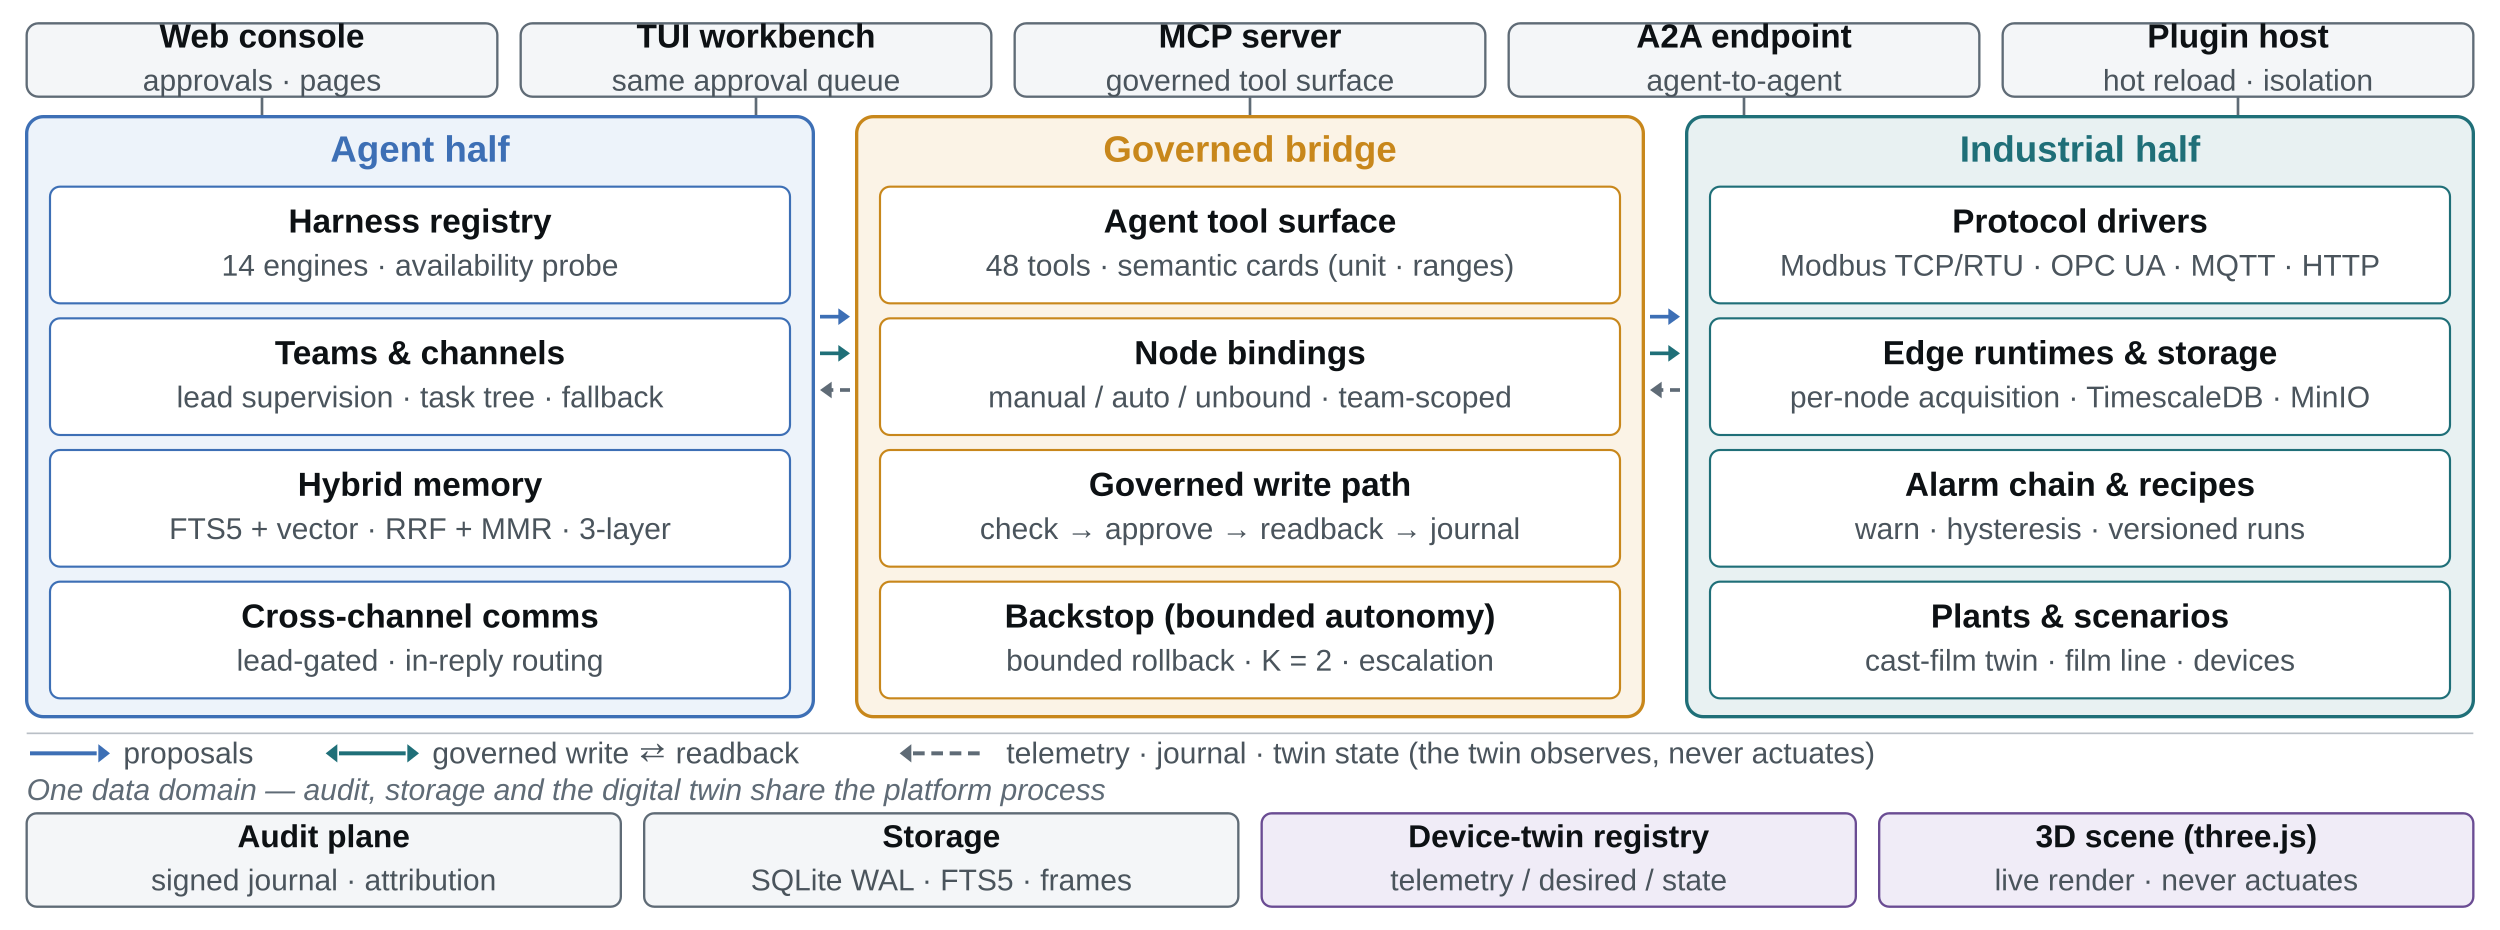
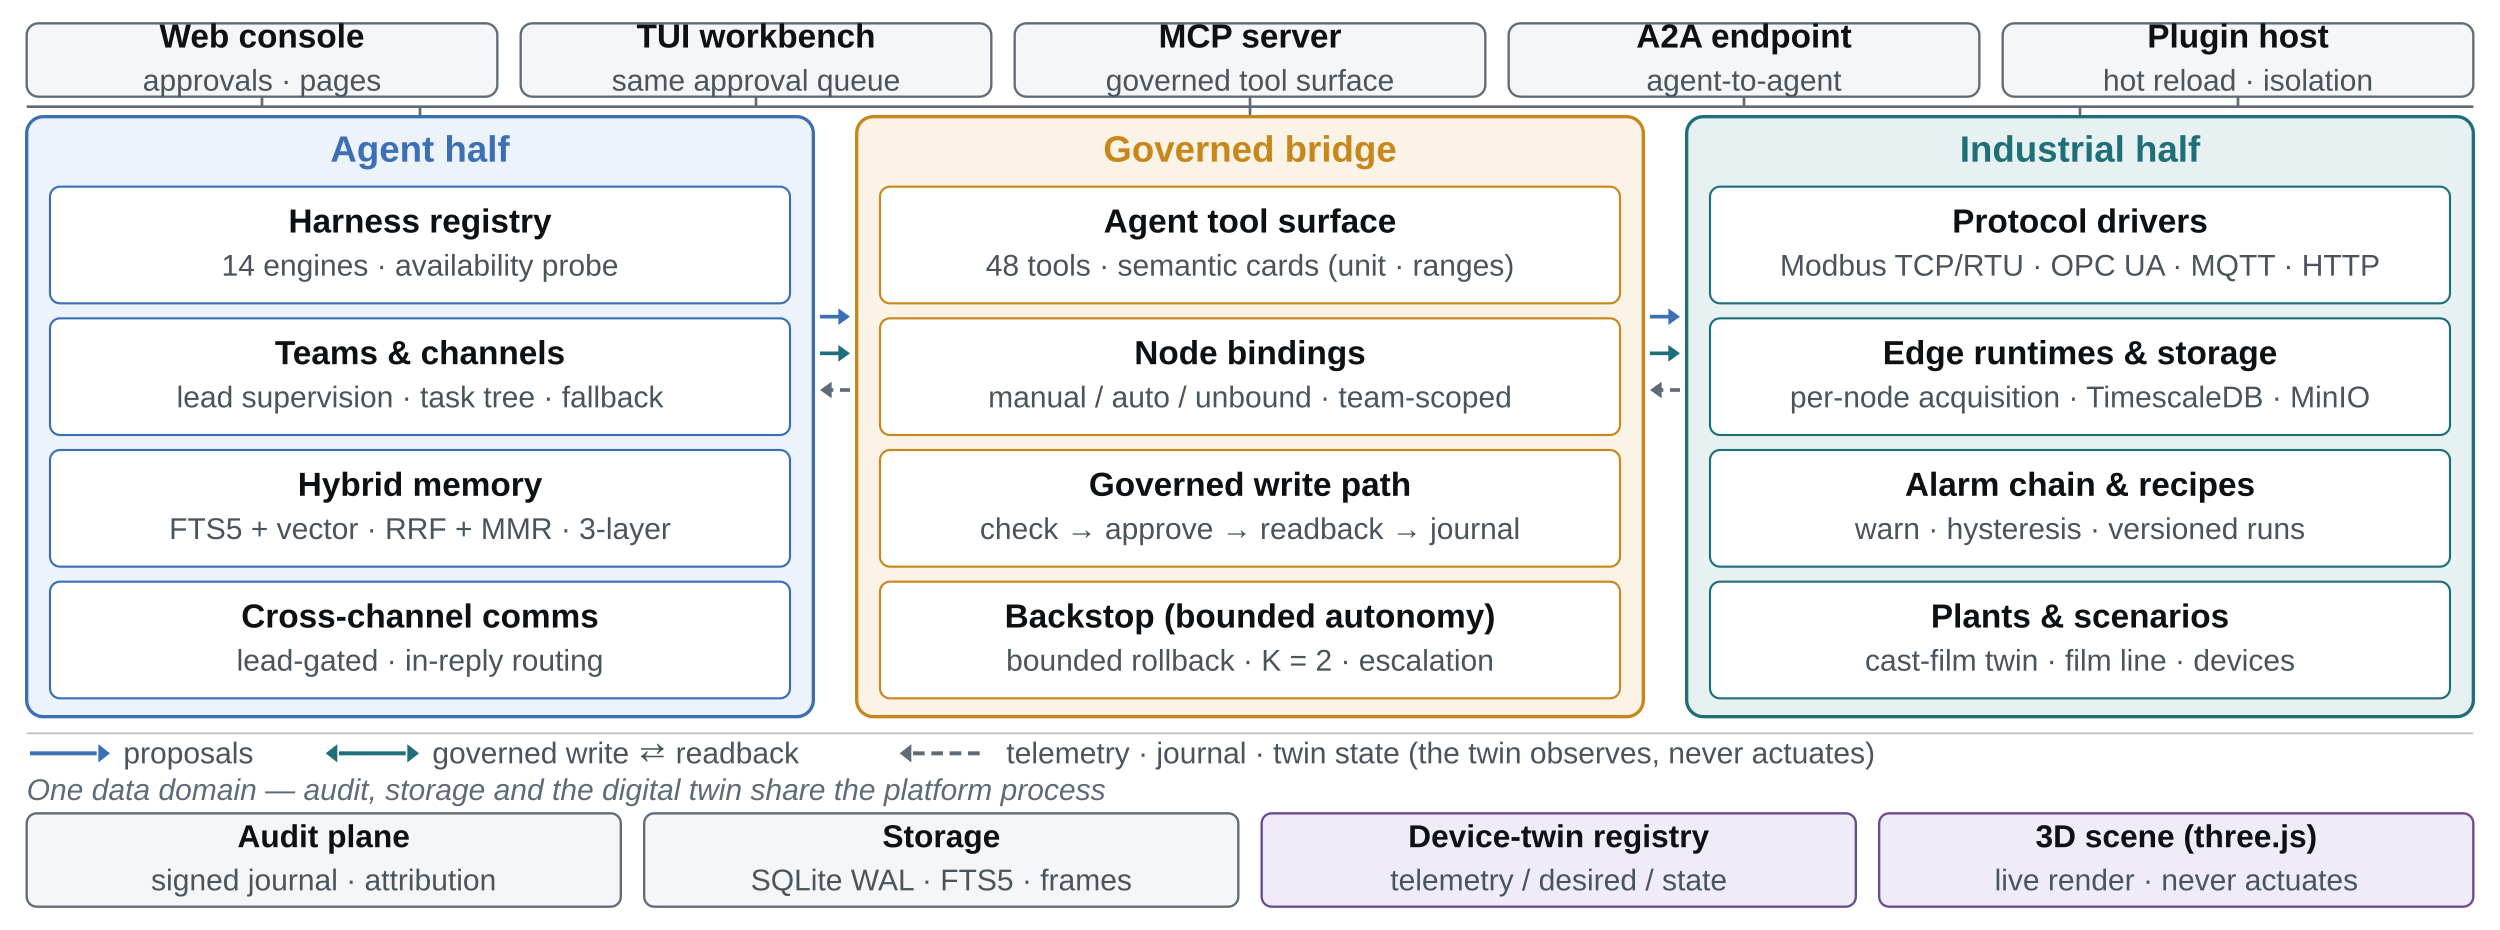
<svg xmlns="http://www.w3.org/2000/svg" width="1500" height="558" viewBox="0 0 1500 558">
  <rect width="100%" height="100%" fill="#ffffff" />
  <style>text{font-family:Arial,Helvetica,sans-serif}</style>
  <rect x="16.0" y="14.0" width="282.4" height="44.0" rx="7" fill="#F4F6F8" stroke="#5F6B76" stroke-width="1.4" />
  <text x="157.2" y="28.5" text-anchor="middle" font-size="20" font-weight="bold" fill="#0D1114">Web console</text>
  <text x="157.2" y="54.4" text-anchor="middle" font-size="18" fill="#4A545C">approvals · pages</text>
-   <line x1="157.2" y1="58.0" x2="157.2" y2="70" stroke="#5F6B76" stroke-width="1.6" />
+   <line x1="157.2" y1="58.0" x2="157.2" y2="64" stroke="#5F6B76" stroke-width="1.6" />
  <rect x="312.4" y="14.0" width="282.4" height="44.0" rx="7" fill="#F4F6F8" stroke="#5F6B76" stroke-width="1.4" />
  <text x="453.6" y="28.5" text-anchor="middle" font-size="20" font-weight="bold" fill="#0D1114">TUI workbench</text>
  <text x="453.6" y="54.4" text-anchor="middle" font-size="18" fill="#4A545C">same approval queue</text>
-   <line x1="453.6" y1="58.0" x2="453.6" y2="70" stroke="#5F6B76" stroke-width="1.6" />
+   <line x1="453.6" y1="58.0" x2="453.6" y2="64" stroke="#5F6B76" stroke-width="1.6" />
  <rect x="608.8" y="14.0" width="282.4" height="44.0" rx="7" fill="#F4F6F8" stroke="#5F6B76" stroke-width="1.4" />
  <text x="750.0" y="28.5" text-anchor="middle" font-size="20" font-weight="bold" fill="#0D1114">MCP server</text>
  <text x="750.0" y="54.4" text-anchor="middle" font-size="18" fill="#4A545C">governed tool surface</text>
-   <line x1="750.0" y1="58.0" x2="750.0" y2="70" stroke="#5F6B76" stroke-width="1.6" />
+   <line x1="750.0" y1="58.0" x2="750.0" y2="64" stroke="#5F6B76" stroke-width="1.6" />
  <rect x="905.2" y="14.0" width="282.4" height="44.0" rx="7" fill="#F4F6F8" stroke="#5F6B76" stroke-width="1.4" />
  <text x="1046.4" y="28.5" text-anchor="middle" font-size="20" font-weight="bold" fill="#0D1114">A2A endpoint</text>
  <text x="1046.4" y="54.4" text-anchor="middle" font-size="18" fill="#4A545C">agent-to-agent</text>
-   <line x1="1046.4" y1="58.0" x2="1046.4" y2="70" stroke="#5F6B76" stroke-width="1.6" />
+   <line x1="1046.4" y1="58.0" x2="1046.4" y2="64" stroke="#5F6B76" stroke-width="1.6" />
  <rect x="1201.6" y="14.0" width="282.4" height="44.0" rx="7" fill="#F4F6F8" stroke="#5F6B76" stroke-width="1.4" />
  <text x="1342.8" y="28.5" text-anchor="middle" font-size="20" font-weight="bold" fill="#0D1114">Plugin host</text>
  <text x="1342.8" y="54.4" text-anchor="middle" font-size="18" fill="#4A545C">hot reload · isolation</text>
-   <line x1="1342.8" y1="58.0" x2="1342.8" y2="70" stroke="#5F6B76" stroke-width="1.6" />
+   <line x1="1342.8" y1="58.0" x2="1342.8" y2="64" stroke="#5F6B76" stroke-width="1.6" />
+   <line x1="16" y1="64" x2="1484" y2="64" stroke="#5F6B76" stroke-width="1.6" />
+   <line x1="252.0" y1="64" x2="252.0" y2="70.0" stroke="#5F6B76" stroke-width="1.6" />
+   <line x1="750.0" y1="64" x2="750.0" y2="70.0" stroke="#5F6B76" stroke-width="1.6" />
+   <line x1="1248.0" y1="64" x2="1248.0" y2="70.0" stroke="#5F6B76" stroke-width="1.6" />
  <rect x="16.0" y="70.0" width="472.0" height="360.0" rx="10" fill="#EDF3FA" stroke="#3D6FB5" stroke-width="2.0" />
  <text x="252.0" y="97.0" text-anchor="middle" font-size="22" font-weight="bold" fill="#3D6FB5">Agent half</text>
  <rect x="30.0" y="112.0" width="444.0" height="70.0" rx="6" fill="#ffffff" stroke="#3D6FB5" stroke-width="1.3" />
  <text x="252.0" y="139.5" text-anchor="middle" font-size="20" font-weight="bold" fill="#0D1114">Harness registry</text>
  <text x="252.0" y="165.4" text-anchor="middle" font-size="18" fill="#4A545C">14 engines · availability probe</text>
  <rect x="30.0" y="191.0" width="444.0" height="70.0" rx="6" fill="#ffffff" stroke="#3D6FB5" stroke-width="1.3" />
  <text x="252.0" y="218.5" text-anchor="middle" font-size="20" font-weight="bold" fill="#0D1114">Teams &amp; channels</text>
  <text x="252.0" y="244.4" text-anchor="middle" font-size="18" fill="#4A545C">lead supervision · task tree · fallback</text>
  <rect x="30.0" y="270.0" width="444.0" height="70.0" rx="6" fill="#ffffff" stroke="#3D6FB5" stroke-width="1.3" />
  <text x="252.0" y="297.5" text-anchor="middle" font-size="20" font-weight="bold" fill="#0D1114">Hybrid memory</text>
  <text x="252.0" y="323.4" text-anchor="middle" font-size="18" fill="#4A545C">FTS5 + vector · RRF + MMR · 3-layer</text>
  <rect x="30.0" y="349.0" width="444.0" height="70.0" rx="6" fill="#ffffff" stroke="#3D6FB5" stroke-width="1.3" />
  <text x="252.0" y="376.5" text-anchor="middle" font-size="20" font-weight="bold" fill="#0D1114">Cross-channel comms</text>
  <text x="252.0" y="402.4" text-anchor="middle" font-size="18" fill="#4A545C">lead-gated · in-reply routing</text>
  <rect x="514.0" y="70.0" width="472.0" height="360.0" rx="10" fill="#FBF3E6" stroke="#C8871B" stroke-width="2.0" />
  <text x="750.0" y="97.0" text-anchor="middle" font-size="22" font-weight="bold" fill="#C8871B">Governed bridge</text>
  <rect x="528.0" y="112.0" width="444.0" height="70.0" rx="6" fill="#ffffff" stroke="#C8871B" stroke-width="1.3" />
  <text x="750.0" y="139.5" text-anchor="middle" font-size="20" font-weight="bold" fill="#0D1114">Agent tool surface</text>
  <text x="750.0" y="165.4" text-anchor="middle" font-size="18" fill="#4A545C">48 tools · semantic cards (unit · ranges)</text>
  <rect x="528.0" y="191.0" width="444.0" height="70.0" rx="6" fill="#ffffff" stroke="#C8871B" stroke-width="1.3" />
  <text x="750.0" y="218.5" text-anchor="middle" font-size="20" font-weight="bold" fill="#0D1114">Node bindings</text>
  <text x="750.0" y="244.4" text-anchor="middle" font-size="18" fill="#4A545C">manual / auto / unbound · team-scoped</text>
  <rect x="528.0" y="270.0" width="444.0" height="70.0" rx="6" fill="#ffffff" stroke="#C8871B" stroke-width="1.3" />
  <text x="750.0" y="297.5" text-anchor="middle" font-size="20" font-weight="bold" fill="#0D1114">Governed write path</text>
  <text x="750.0" y="323.4" text-anchor="middle" font-size="18" fill="#4A545C">check → approve → readback → journal</text>
  <rect x="528.0" y="349.0" width="444.0" height="70.0" rx="6" fill="#ffffff" stroke="#C8871B" stroke-width="1.3" />
  <text x="750.0" y="376.5" text-anchor="middle" font-size="20" font-weight="bold" fill="#0D1114">Backstop (bounded autonomy)</text>
  <text x="750.0" y="402.4" text-anchor="middle" font-size="18" fill="#4A545C">bounded rollback · K = 2 · escalation</text>
  <rect x="1012.0" y="70.0" width="472.0" height="360.0" rx="10" fill="#E8F1F2" stroke="#1F6F78" stroke-width="2.0" />
  <text x="1248.0" y="97.0" text-anchor="middle" font-size="22" font-weight="bold" fill="#1F6F78">Industrial half</text>
  <rect x="1026.0" y="112.0" width="444.0" height="70.0" rx="6" fill="#ffffff" stroke="#1F6F78" stroke-width="1.3" />
  <text x="1248.0" y="139.5" text-anchor="middle" font-size="20" font-weight="bold" fill="#0D1114">Protocol drivers</text>
  <text x="1248.0" y="165.4" text-anchor="middle" font-size="18" fill="#4A545C">Modbus TCP/RTU · OPC UA · MQTT · HTTP</text>
  <rect x="1026.0" y="191.0" width="444.0" height="70.0" rx="6" fill="#ffffff" stroke="#1F6F78" stroke-width="1.3" />
  <text x="1248.0" y="218.5" text-anchor="middle" font-size="20" font-weight="bold" fill="#0D1114">Edge runtimes &amp; storage</text>
  <text x="1248.0" y="244.4" text-anchor="middle" font-size="18" fill="#4A545C">per-node acquisition · TimescaleDB · MinIO</text>
  <rect x="1026.0" y="270.0" width="444.0" height="70.0" rx="6" fill="#ffffff" stroke="#1F6F78" stroke-width="1.3" />
  <text x="1248.0" y="297.5" text-anchor="middle" font-size="20" font-weight="bold" fill="#0D1114">Alarm chain &amp; recipes</text>
  <text x="1248.0" y="323.4" text-anchor="middle" font-size="18" fill="#4A545C">warn · hysteresis · versioned runs</text>
  <rect x="1026.0" y="349.0" width="444.0" height="70.0" rx="6" fill="#ffffff" stroke="#1F6F78" stroke-width="1.3" />
  <text x="1248.0" y="376.5" text-anchor="middle" font-size="20" font-weight="bold" fill="#0D1114">Plants &amp; scenarios</text>
  <text x="1248.0" y="402.4" text-anchor="middle" font-size="18" fill="#4A545C">cast-film twin · film line · devices</text>
  <text x="16" y="480.0" font-size="18" font-style="italic" fill="#5F6B76">One data domain — audit, storage and the digital twin share the platform process</text>
  <rect x="16.0" y="488.0" width="356.5" height="56.0" rx="6" fill="#F4F6F8" stroke="#5F6B76" stroke-width="1.4" />
  <text x="194.2" y="508.3" text-anchor="middle" font-size="19" font-weight="bold" fill="#0D1114">Audit plane</text>
  <text x="194.2" y="534.2" text-anchor="middle" font-size="18" fill="#4A545C">signed journal · attribution</text>
  <rect x="386.5" y="488.0" width="356.5" height="56.0" rx="6" fill="#F4F6F8" stroke="#5F6B76" stroke-width="1.4" />
  <text x="564.8" y="508.3" text-anchor="middle" font-size="19" font-weight="bold" fill="#0D1114">Storage</text>
  <text x="564.8" y="534.2" text-anchor="middle" font-size="18" fill="#4A545C">SQLite WAL · FTS5 · frames</text>
  <rect x="757.0" y="488.0" width="356.5" height="56.0" rx="6" fill="#F0ECF7" stroke="#6A4C93" stroke-width="1.4" />
  <text x="935.2" y="508.3" text-anchor="middle" font-size="19" font-weight="bold" fill="#0D1114">Device-twin registry</text>
  <text x="935.2" y="534.2" text-anchor="middle" font-size="18" fill="#4A545C">telemetry / desired / state</text>
  <rect x="1127.5" y="488.0" width="356.5" height="56.0" rx="6" fill="#F0ECF7" stroke="#6A4C93" stroke-width="1.4" />
  <text x="1305.8" y="508.3" text-anchor="middle" font-size="19" font-weight="bold" fill="#0D1114">3D scene (three.js)</text>
  <text x="1305.8" y="534.2" text-anchor="middle" font-size="18" fill="#4A545C">live render · never actuates</text>
  <line x1="492.0" y1="190.0" x2="504.0" y2="190.0" stroke="#3D6FB5" stroke-width="2.2" />
  <path d="M503.0,185.0 L510.0,190.0 L503.0,195.0 z" fill="#3D6FB5" />
  <line x1="492.0" y1="212.0" x2="504.0" y2="212.0" stroke="#1F6F78" stroke-width="2.2" />
  <path d="M503.0,207.0 L510.0,212.0 L503.0,217.0 z" fill="#1F6F78" />
  <line x1="510.0" y1="234.0" x2="498.0" y2="234.0" stroke="#5F6B76" stroke-width="2.2" stroke-dasharray="6,4" />
  <path d="M499.0,229.0 L492.0,234.0 L499.0,239.0 z" fill="#5F6B76" />
  <line x1="990.0" y1="190.0" x2="1002.0" y2="190.0" stroke="#3D6FB5" stroke-width="2.2" />
  <path d="M1001.0,185.0 L1008.0,190.0 L1001.0,195.0 z" fill="#3D6FB5" />
  <line x1="990.0" y1="212.0" x2="1002.0" y2="212.0" stroke="#1F6F78" stroke-width="2.2" />
  <path d="M1001.0,207.0 L1008.0,212.0 L1001.0,217.0 z" fill="#1F6F78" />
  <line x1="1008.0" y1="234.0" x2="996.0" y2="234.0" stroke="#5F6B76" stroke-width="2.2" stroke-dasharray="6,4" />
  <path d="M997.0,229.0 L990.0,234.0 L997.0,239.0 z" fill="#5F6B76" />
  <line x1="16" y1="440.0" x2="1484" y2="440.0" stroke="#B9BFC6" stroke-width="1" />
  <line x1="18.0" y1="452.0" x2="58.0" y2="452.0" stroke="#3D6FB5" stroke-width="2.4" />
  <path d="M59.0,446.5 L66.0,452.0 L59.0,457.5 z" fill="#3D6FB5" />
  <text x="74.0" y="458.0" font-size="18" fill="#4A545C">proposals</text>
  <line x1="203.4" y1="452.0" x2="243.4" y2="452.0" stroke="#1F6F78" stroke-width="2.4" />
  <path d="M244.4,446.5 L251.4,452.0 L244.4,457.5 z" fill="#1F6F78" />
  <path d="M202.4,446.5 L195.4,452.0 L202.4,457.5 z" fill="#1F6F78" />
  <text x="259.4" y="458.0" font-size="18" fill="#4A545C">governed write ⇄ readback</text>
  <line x1="547.8" y1="452.0" x2="587.8" y2="452.0" stroke="#5F6B76" stroke-width="2.4" stroke-dasharray="7,4" />
  <path d="M546.8,446.5 L539.8,452.0 L546.8,457.5 z" fill="#5F6B76" />
  <text x="603.8" y="458.0" font-size="18" fill="#4A545C">telemetry · journal · twin state (the twin observes, never actuates)</text>
</svg>
